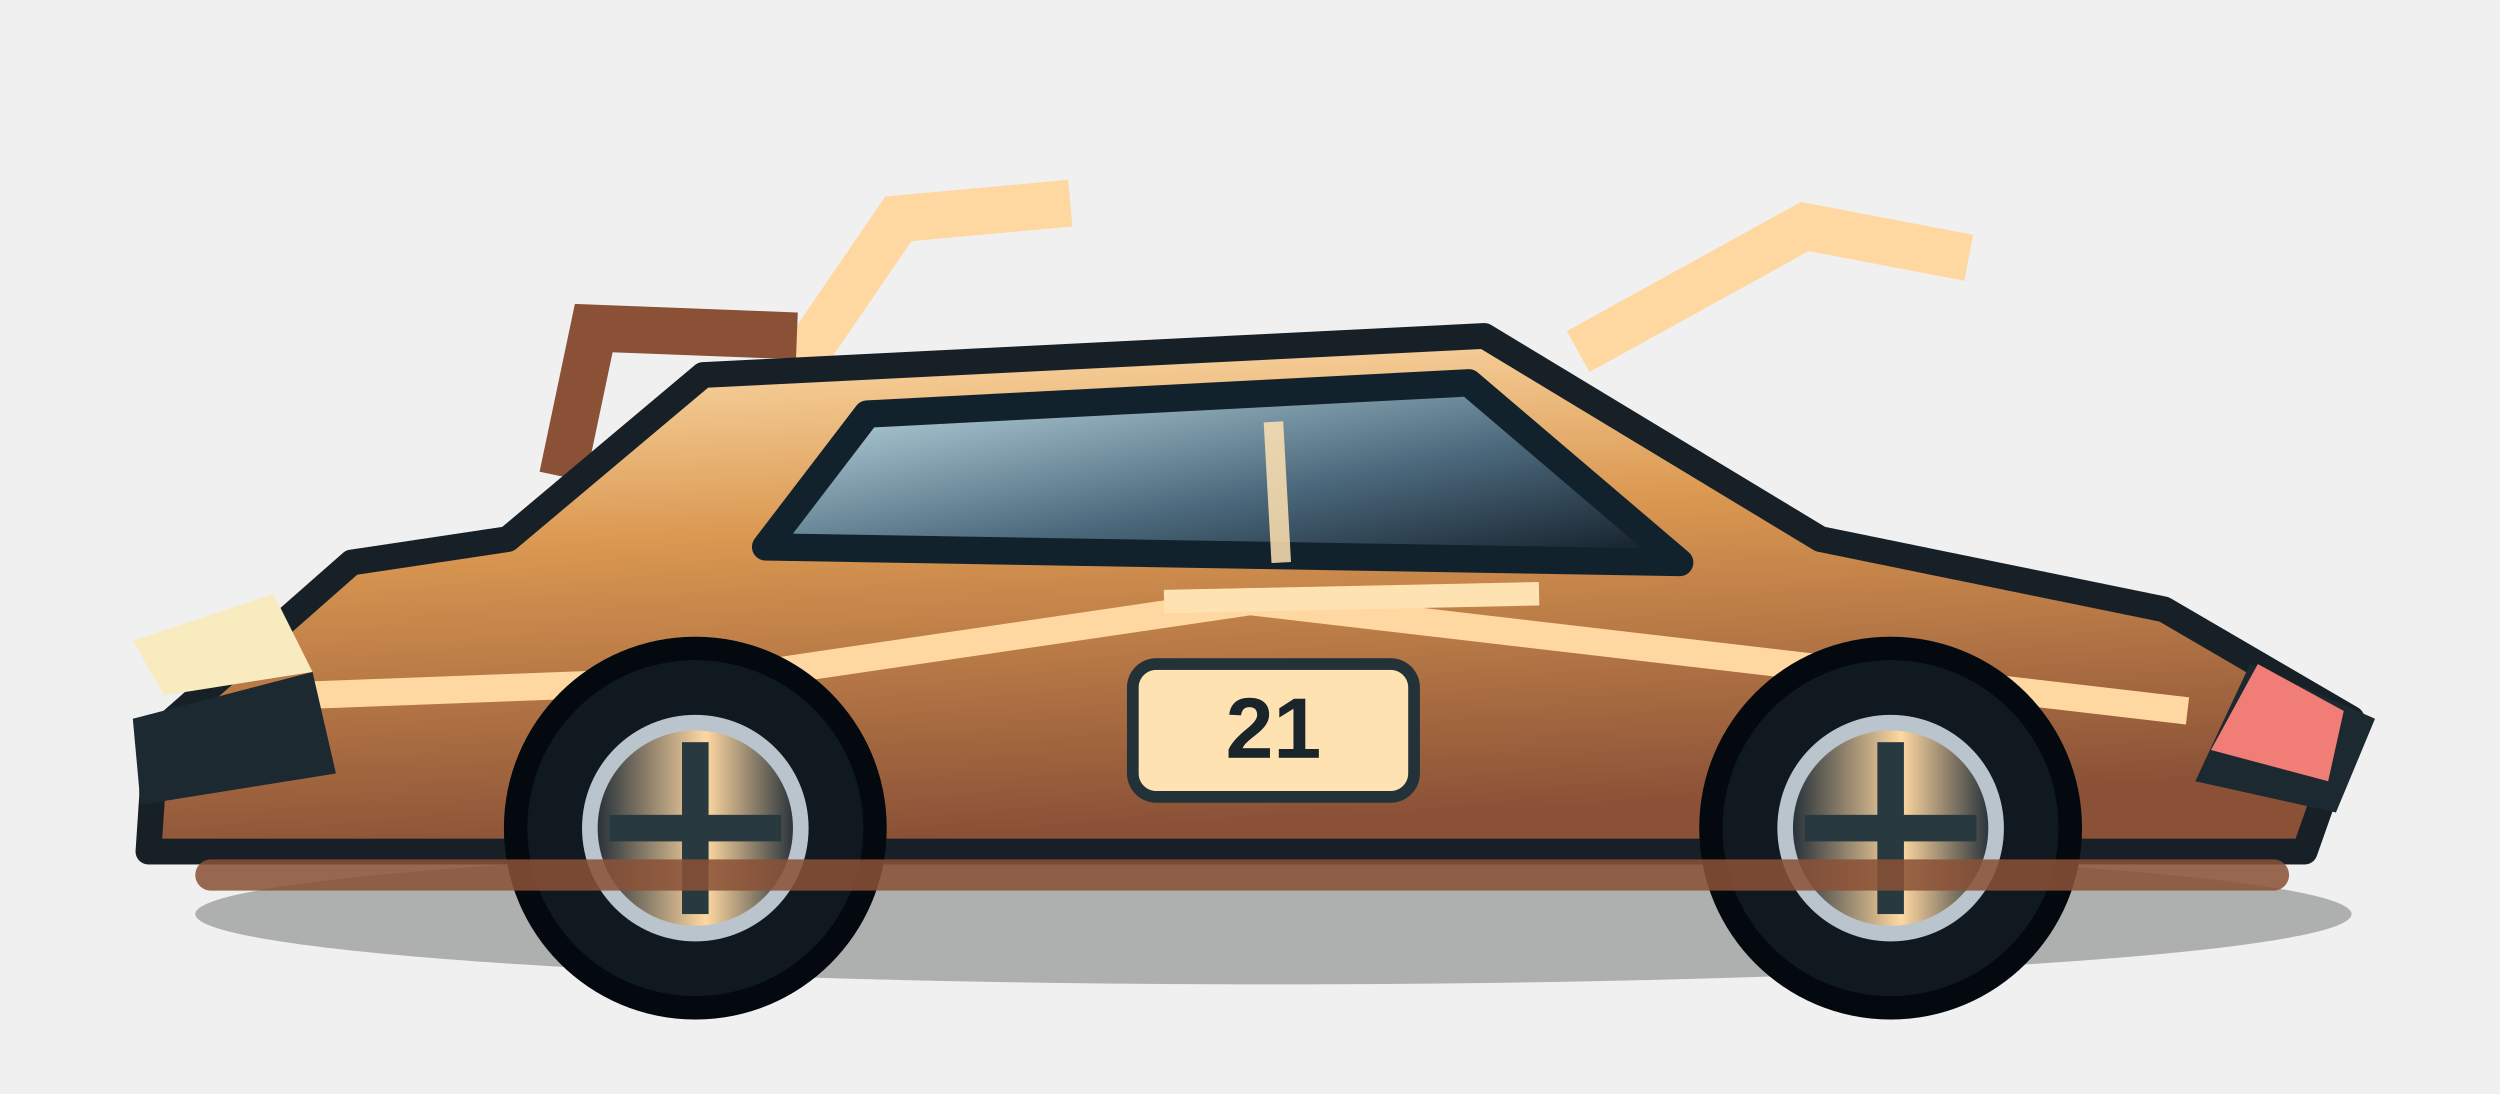
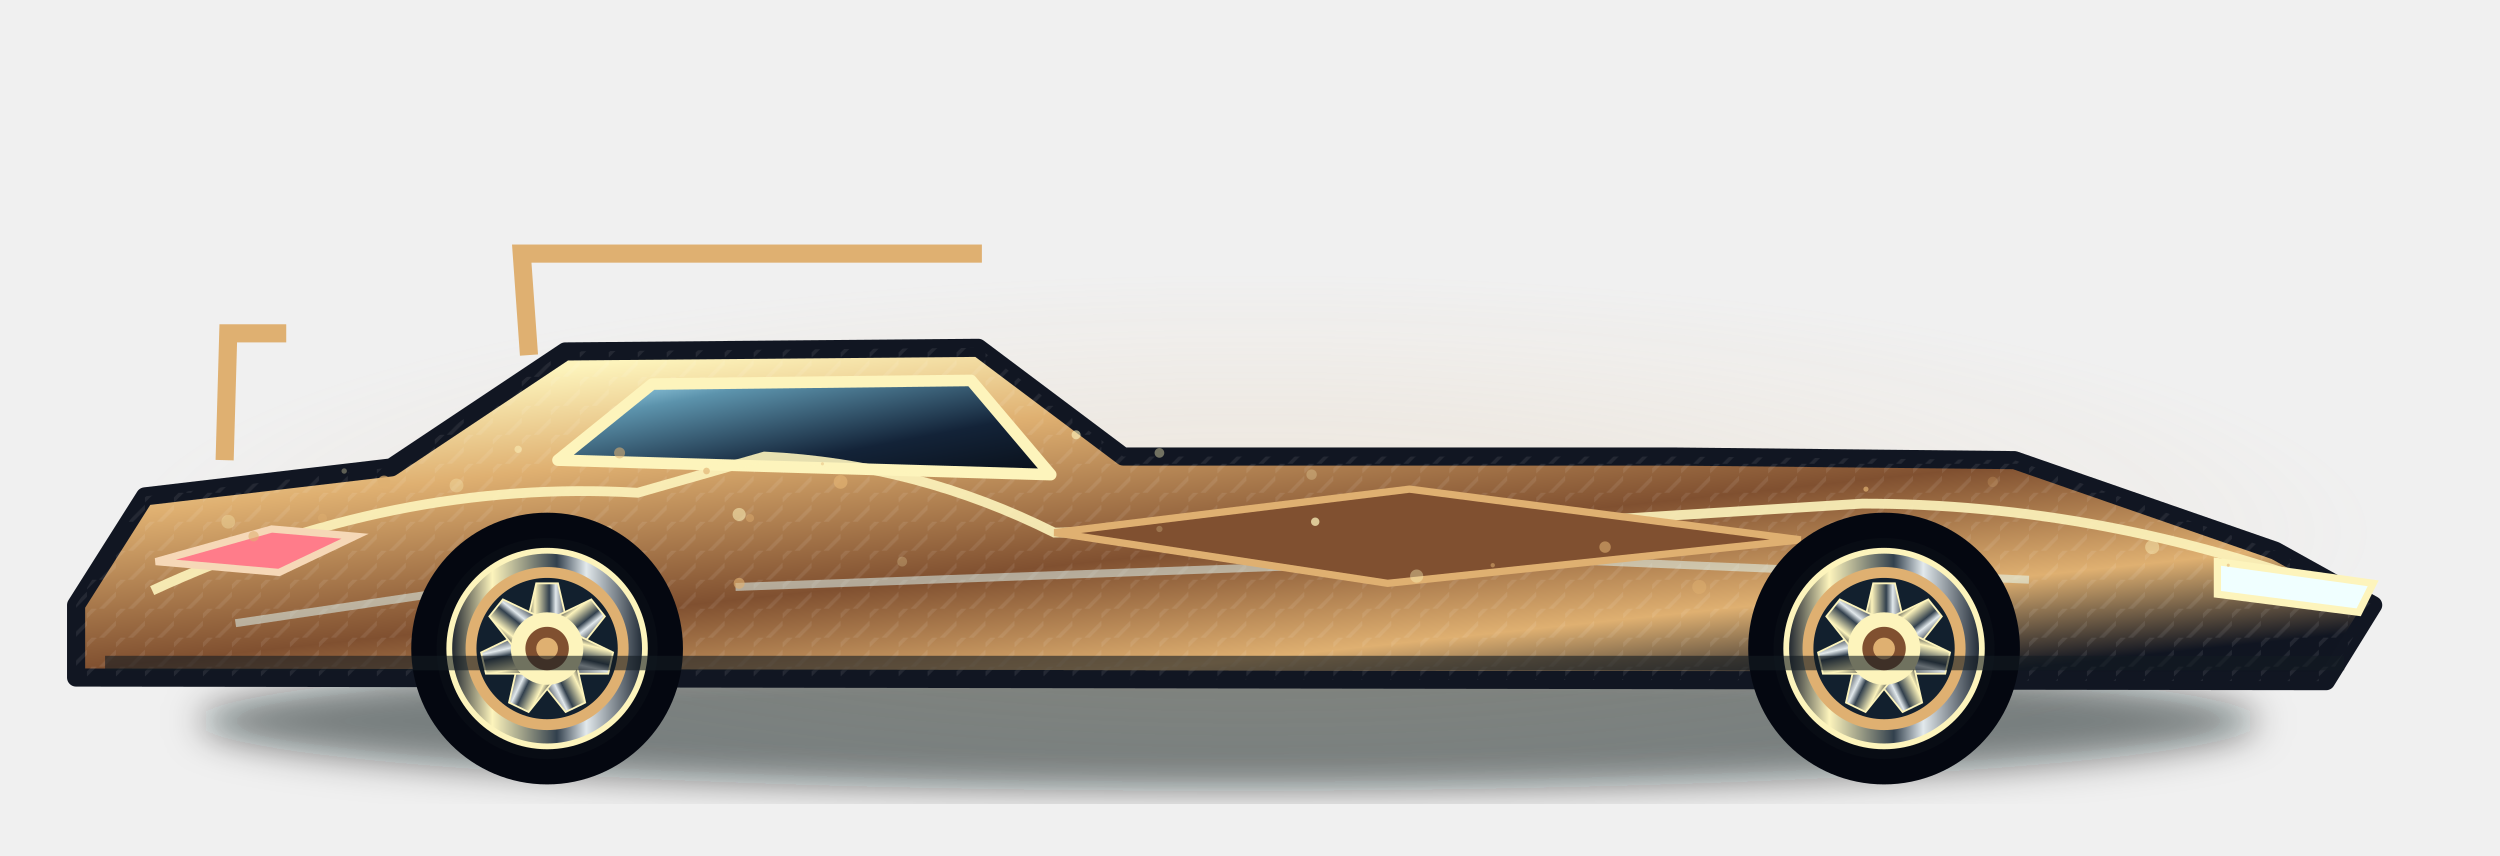
- <svg xmlns="http://www.w3.org/2000/svg" viewBox="0 0 320 140" role="img" aria-label="Элсний шувуу">
+ <svg xmlns="http://www.w3.org/2000/svg" viewBox="0 0 690 236" role="img" aria-label="Элсний шувуу">
  <defs>
-     <linearGradient id="c" x1="0" y1="0" x2=".18" y2="1">
-       <stop stop-color="#ffe2b2" />
-       <stop offset=".42" stop-color="#db9851" />
-       <stop offset="1" stop-color="#8a5137" />
+     <linearGradient id="body" x1=".15" y1=".1" x2=".8" y2="1">
+       <stop stop-color="#fdf4bc" />
+       <stop offset=".22" stop-color="#dfb071" />
+       <stop offset=".55" stop-color="#805030" />
+       <stop offset=".8" stop-color="#dfb071" />
+       <stop offset="1" stop-color="#101521" />
    </linearGradient>
-     <linearGradient id="w" x1="0" y1="0" x2="1" y2="1">
-       <stop stop-color="#c9e3ec" />
-       <stop offset=".58" stop-color="#4b697c" />
-       <stop offset="1" stop-color="#101923" />
+     <linearGradient id="chrome" x1=".1" y1="0" x2=".8" y2="1">
+       <stop stop-color="#dfb071" />
+       <stop offset=".4" stop-color="#805030" />
+       <stop offset=".7" stop-color="#fdf4bc" />
+       <stop offset="1" stop-color="#151b2b" />
    </linearGradient>
-     <linearGradient id="m" x1="0" x2="1">
-       <stop stop-color="#1a2734" />
-       <stop offset=".55" stop-color="#ffd8a1" />
-       <stop offset="1" stop-color="#1a2734" />
+     <linearGradient id="glass" x1="0" y1="0" x2="1" y2="1">
+       <stop stop-color="#b3eaff" />
+       <stop offset=".23" stop-color="#5c93ac" />
+       <stop offset=".67" stop-color="#132338" />
+       <stop offset="1" stop-color="#090f18" />
    </linearGradient>
+     <linearGradient id="metal">
+       <stop stop-color="#131a27" />
+       <stop offset=".22" stop-color="#fdf4bc" />
+       <stop offset=".55" stop-color="#32404d" />
+       <stop offset=".7" stop-color="#e2e9ec" />
+       <stop offset="1" stop-color="#1b2531" />
+     </linearGradient>
+     <radialGradient id="glow">
+       <stop stop-color="#dfb071" stop-opacity="0.17" />
+       <stop offset="1" stop-color="#dfb071" stop-opacity="0" />
+     </radialGradient>
+     <filter id="blur">
+       <feGaussianBlur stdDeviation="5" />
+     </filter>
+     <pattern id="carbon" patternUnits="userSpaceOnUse" width="8" height="8">
+       <path d="M-2 4L4 -2 M2 10L10 2" stroke="#fff" stroke-opacity=".08" />
+     </pattern>
  </defs>
-   <ellipse cx="163" cy="117" rx="138" ry="9" fill="#05090b" opacity=".28" />
-   <path d="M102 47 L115 28 L137 26 M202 45 L231 29 L252 33" fill="none" stroke="#ffd8a1" stroke-width="6" />
-   <path d="M72 61 L76 42 L102 43" fill="none" stroke="#8a5137" stroke-width="6" />
-   <path d="M20 94 L45 72 L65 69 L90 48 L190 43 L233 69 L277 78 L301 92 L295 109 L19 109Z" fill="url(#c)" stroke="#182027" stroke-width="3.3" stroke-linejoin="round" />
-   <path d="M98 70 L111 53 L188 49 L215 72Z" fill="url(#w)" stroke="#12222c" stroke-width="3.5" stroke-linejoin="round" />
-   <path d="M163 54 L164 72" stroke="#ffe2b2" stroke-width="2.5" opacity=".85" />
-   <path d="M39 89 L92 87 L160 77 L280 91" stroke="#ffd8a1" stroke-width="3.5" fill="none" />
-   <path d="M149 77 L197 76" stroke="#ffe2b2" stroke-width="3" fill="none" />
-   <path d="M17 92 L40 86 L43 99 L18 103 M288 85 L304 92 L299 104 L281 100" fill="#1c2930" />
-   <path d="M17 82 L35 76 L40 86 L21 89" fill="#f8ebbf" />
-   <path d="M289 85 L300 91 L298 100 L283 96" fill="#f07d76" />
-   <circle cx="89" cy="106" r="23" fill="#101920" stroke="#03090e" stroke-width="3" />
-   <circle cx="242" cy="106" r="23" fill="#101920" stroke="#03090e" stroke-width="3" />
-   <circle cx="89" cy="106" r="13.5" fill="url(#m)" stroke="#b9c4cc" stroke-width="2" />
-   <circle cx="242" cy="106" r="13.5" fill="url(#m)" stroke="#b9c4cc" stroke-width="2" />
-   <path d="M89 95 V117 M78 106 H100 M242 95 V117 M231 106 H253" stroke="#283940" stroke-width="3.4" />
-   <rect x="145" y="85" width="36" height="17" rx="3" fill="#ffe2b2" stroke="#233139" stroke-width="1.5" />
-   <text x="163" y="97" text-anchor="middle" font-family="Arial,sans-serif" font-weight="900" font-size="11" fill="#19242b">21</text>
-   <path d="M27 112 H291" stroke="#8a5137" stroke-width="4" opacity=".86" stroke-linecap="round" />
+   <ellipse cx="339" cy="199" rx="284" ry="19" fill="#02070a" opacity=".5" filter="url(#blur)" />
+   <ellipse cx="345" cy="147" rx="310" ry="72" fill="url(#glow)" />
+   <path d="M146 98 L144 70 H271 M62 127 L63 92 L79 92" fill="none" stroke="#dfb071" stroke-width="5" />
+   <path d="M21 167 L40 137 L108 129 L156 97 L270 96 L310 126 L462 126 L556 127 L628 152 L655 167 L642 188 L21 187 Z" fill="url(#body)" stroke="#111622" stroke-width="5" stroke-linejoin="round" />
+   <path d="M21 167 L40 137 L108 129 L156 97 L270 96 L310 126 L462 126 L556 127 L628 152 L655 167 L642 188 L21 187 Z" fill="url(#carbon)" />
+   <path d="M154 127 L180 106 L268 105 L290 131 Z" fill="url(#glass)" stroke="#fdf4bc" stroke-width="3.2" stroke-linejoin="round" />
+   <path d="M42 163 Q109 132 176 136 L211 126 Q253 128 291 147 L418 145 L514 139 Q581 139 647 164" fill="none" stroke="#fdf4bc" stroke-width="2.7" opacity=".9" />
+   <path d="M65 172 L146 160 M203 162 L419 154 L560 160" fill="none" stroke="#e4ffff" stroke-width="2.2" opacity=".5" />
+   <path d="M291 147 L389 135 L497 149 L383 161 Z" fill="#805030" stroke="#dfb071" stroke-width="2" />
+   <path d="M43 155 L75 146 L98 148 L77 158 Z" fill="#ff7c8a" stroke="#f6d8b7" stroke-width="2" />
+   <path d="M612 155 L655 161 L651 169 L612 164 Z" fill="#f0ffff" stroke="#fdf4bc" stroke-width="2" />
+   <circle cx="207" cy="143" r="1.11" fill="#dfb071" opacity="0.44" />
+   <circle cx="391" cy="159" r="1.82" fill="#fdf4bc" opacity="0.39" />
+   <circle cx="195" cy="130" r="0.93" fill="#dfb071" opacity="0.63" />
+   <circle cx="168" cy="146" r="0.95" fill="#fdf4bc" opacity="0.24" />
+   <circle cx="443" cy="151" r="1.58" fill="#dfb071" opacity="0.58" />
+   <circle cx="143" cy="124" r="1.01" fill="#fdf4bc" opacity="0.51" />
+   <circle cx="106" cy="133" r="1.74" fill="#dfb071" opacity="0.71" />
+   <circle cx="297" cy="120" r="1.24" fill="#fdf4bc" opacity="0.60" />
+   <circle cx="515" cy="135" r="0.71" fill="#dfb071" opacity="0.71" />
+   <circle cx="126" cy="134" r="1.91" fill="#fdf4bc" opacity="0.29" />
+   <circle cx="469" cy="162" r="1.94" fill="#dfb071" opacity="0.49" />
+   <circle cx="320" cy="125" r="1.34" fill="#fdf4bc" opacity="0.41" />
+   <circle cx="232" cy="133" r="1.90" fill="#dfb071" opacity="0.73" />
+   <circle cx="95" cy="130" r="0.75" fill="#fdf4bc" opacity="0.33" />
+   <circle cx="89" cy="143" r="1.24" fill="#dfb071" opacity="0.42" />
+   <circle cx="204" cy="142" r="1.81" fill="#fdf4bc" opacity="0.53" />
+   <circle cx="412" cy="156" r="0.60" fill="#dfb071" opacity="0.53" />
+   <circle cx="594" cy="151" r="1.94" fill="#fdf4bc" opacity="0.42" />
+   <circle cx="70" cy="148" r="1.43" fill="#dfb071" opacity="0.59" />
+   <circle cx="63" cy="144" r="1.90" fill="#fdf4bc" opacity="0.29" />
+   <circle cx="227" cy="128" r="0.44" fill="#dfb071" opacity="0.41" />
+   <circle cx="320" cy="146" r="0.87" fill="#fdf4bc" opacity="0.22" />
+   <circle cx="171" cy="125" r="1.52" fill="#dfb071" opacity="0.56" />
+   <circle cx="362" cy="131" r="1.44" fill="#fdf4bc" opacity="0.26" />
+   <circle cx="204" cy="161" r="1.51" fill="#dfb071" opacity="0.63" />
+   <circle cx="249" cy="155" r="1.36" fill="#fdf4bc" opacity="0.22" />
+   <circle cx="550" cy="133" r="1.42" fill="#dfb071" opacity="0.24" />
+   <circle cx="363" cy="144" r="1.16" fill="#fdf4bc" opacity="0.73" />
+   <circle cx="615" cy="156" r="0.43" fill="#dfb071" opacity="0.57" />
+   <g transform="translate(151,179)">
+     <circle r="34" fill="#080c14" stroke="#040710" stroke-width="7" />
+     <circle r="27" fill="url(#metal)" stroke="#fdf4bc" stroke-width="1.6" />
+     <circle r="21" fill="#12202e" stroke="#dfb071" stroke-width="3" />
+     <path d="M-3 -18 L3 -18 L6 -5 L4 1 L-4 1 L-6 -5 Z" transform="rotate(0)" fill="url(#metal)" stroke="#fdf4bc" stroke-width=".5" />
+     <path d="M-3 -18 L3 -18 L6 -5 L4 1 L-4 1 L-6 -5 Z" transform="rotate(51.42857)" fill="url(#metal)" stroke="#fdf4bc" stroke-width=".5" />
+     <path d="M-3 -18 L3 -18 L6 -5 L4 1 L-4 1 L-6 -5 Z" transform="rotate(102.8571)" fill="url(#metal)" stroke="#fdf4bc" stroke-width=".5" />
+     <path d="M-3 -18 L3 -18 L6 -5 L4 1 L-4 1 L-6 -5 Z" transform="rotate(154.2857)" fill="url(#metal)" stroke="#fdf4bc" stroke-width=".5" />
+     <path d="M-3 -18 L3 -18 L6 -5 L4 1 L-4 1 L-6 -5 Z" transform="rotate(205.7143)" fill="url(#metal)" stroke="#fdf4bc" stroke-width=".5" />
+     <path d="M-3 -18 L3 -18 L6 -5 L4 1 L-4 1 L-6 -5 Z" transform="rotate(257.1429)" fill="url(#metal)" stroke="#fdf4bc" stroke-width=".5" />
+     <path d="M-3 -18 L3 -18 L6 -5 L4 1 L-4 1 L-6 -5 Z" transform="rotate(308.5714)" fill="url(#metal)" stroke="#fdf4bc" stroke-width=".5" />
+     <circle r="8" fill="#805030" stroke="#fdf4bc" stroke-width="4" />
+     <circle r="3" fill="#dfb071" />
+   </g>
+   <g transform="translate(520,179)">
+     <circle r="34" fill="#080c14" stroke="#040710" stroke-width="7" />
+     <circle r="27" fill="url(#metal)" stroke="#fdf4bc" stroke-width="1.6" />
+     <circle r="21" fill="#12202e" stroke="#dfb071" stroke-width="3" />
+     <path d="M-3 -18 L3 -18 L6 -5 L4 1 L-4 1 L-6 -5 Z" transform="rotate(0)" fill="url(#metal)" stroke="#fdf4bc" stroke-width=".5" />
+     <path d="M-3 -18 L3 -18 L6 -5 L4 1 L-4 1 L-6 -5 Z" transform="rotate(51.42857)" fill="url(#metal)" stroke="#fdf4bc" stroke-width=".5" />
+     <path d="M-3 -18 L3 -18 L6 -5 L4 1 L-4 1 L-6 -5 Z" transform="rotate(102.8571)" fill="url(#metal)" stroke="#fdf4bc" stroke-width=".5" />
+     <path d="M-3 -18 L3 -18 L6 -5 L4 1 L-4 1 L-6 -5 Z" transform="rotate(154.2857)" fill="url(#metal)" stroke="#fdf4bc" stroke-width=".5" />
+     <path d="M-3 -18 L3 -18 L6 -5 L4 1 L-4 1 L-6 -5 Z" transform="rotate(205.7143)" fill="url(#metal)" stroke="#fdf4bc" stroke-width=".5" />
+     <path d="M-3 -18 L3 -18 L6 -5 L4 1 L-4 1 L-6 -5 Z" transform="rotate(257.1429)" fill="url(#metal)" stroke="#fdf4bc" stroke-width=".5" />
+     <path d="M-3 -18 L3 -18 L6 -5 L4 1 L-4 1 L-6 -5 Z" transform="rotate(308.5714)" fill="url(#metal)" stroke="#fdf4bc" stroke-width=".5" />
+     <circle r="8" fill="#805030" stroke="#fdf4bc" stroke-width="4" />
+     <circle r="3" fill="#dfb071" />
+   </g>
+   <path d="M29 183H647" stroke="#121a22" stroke-width="4" opacity=".6" />
</svg>
